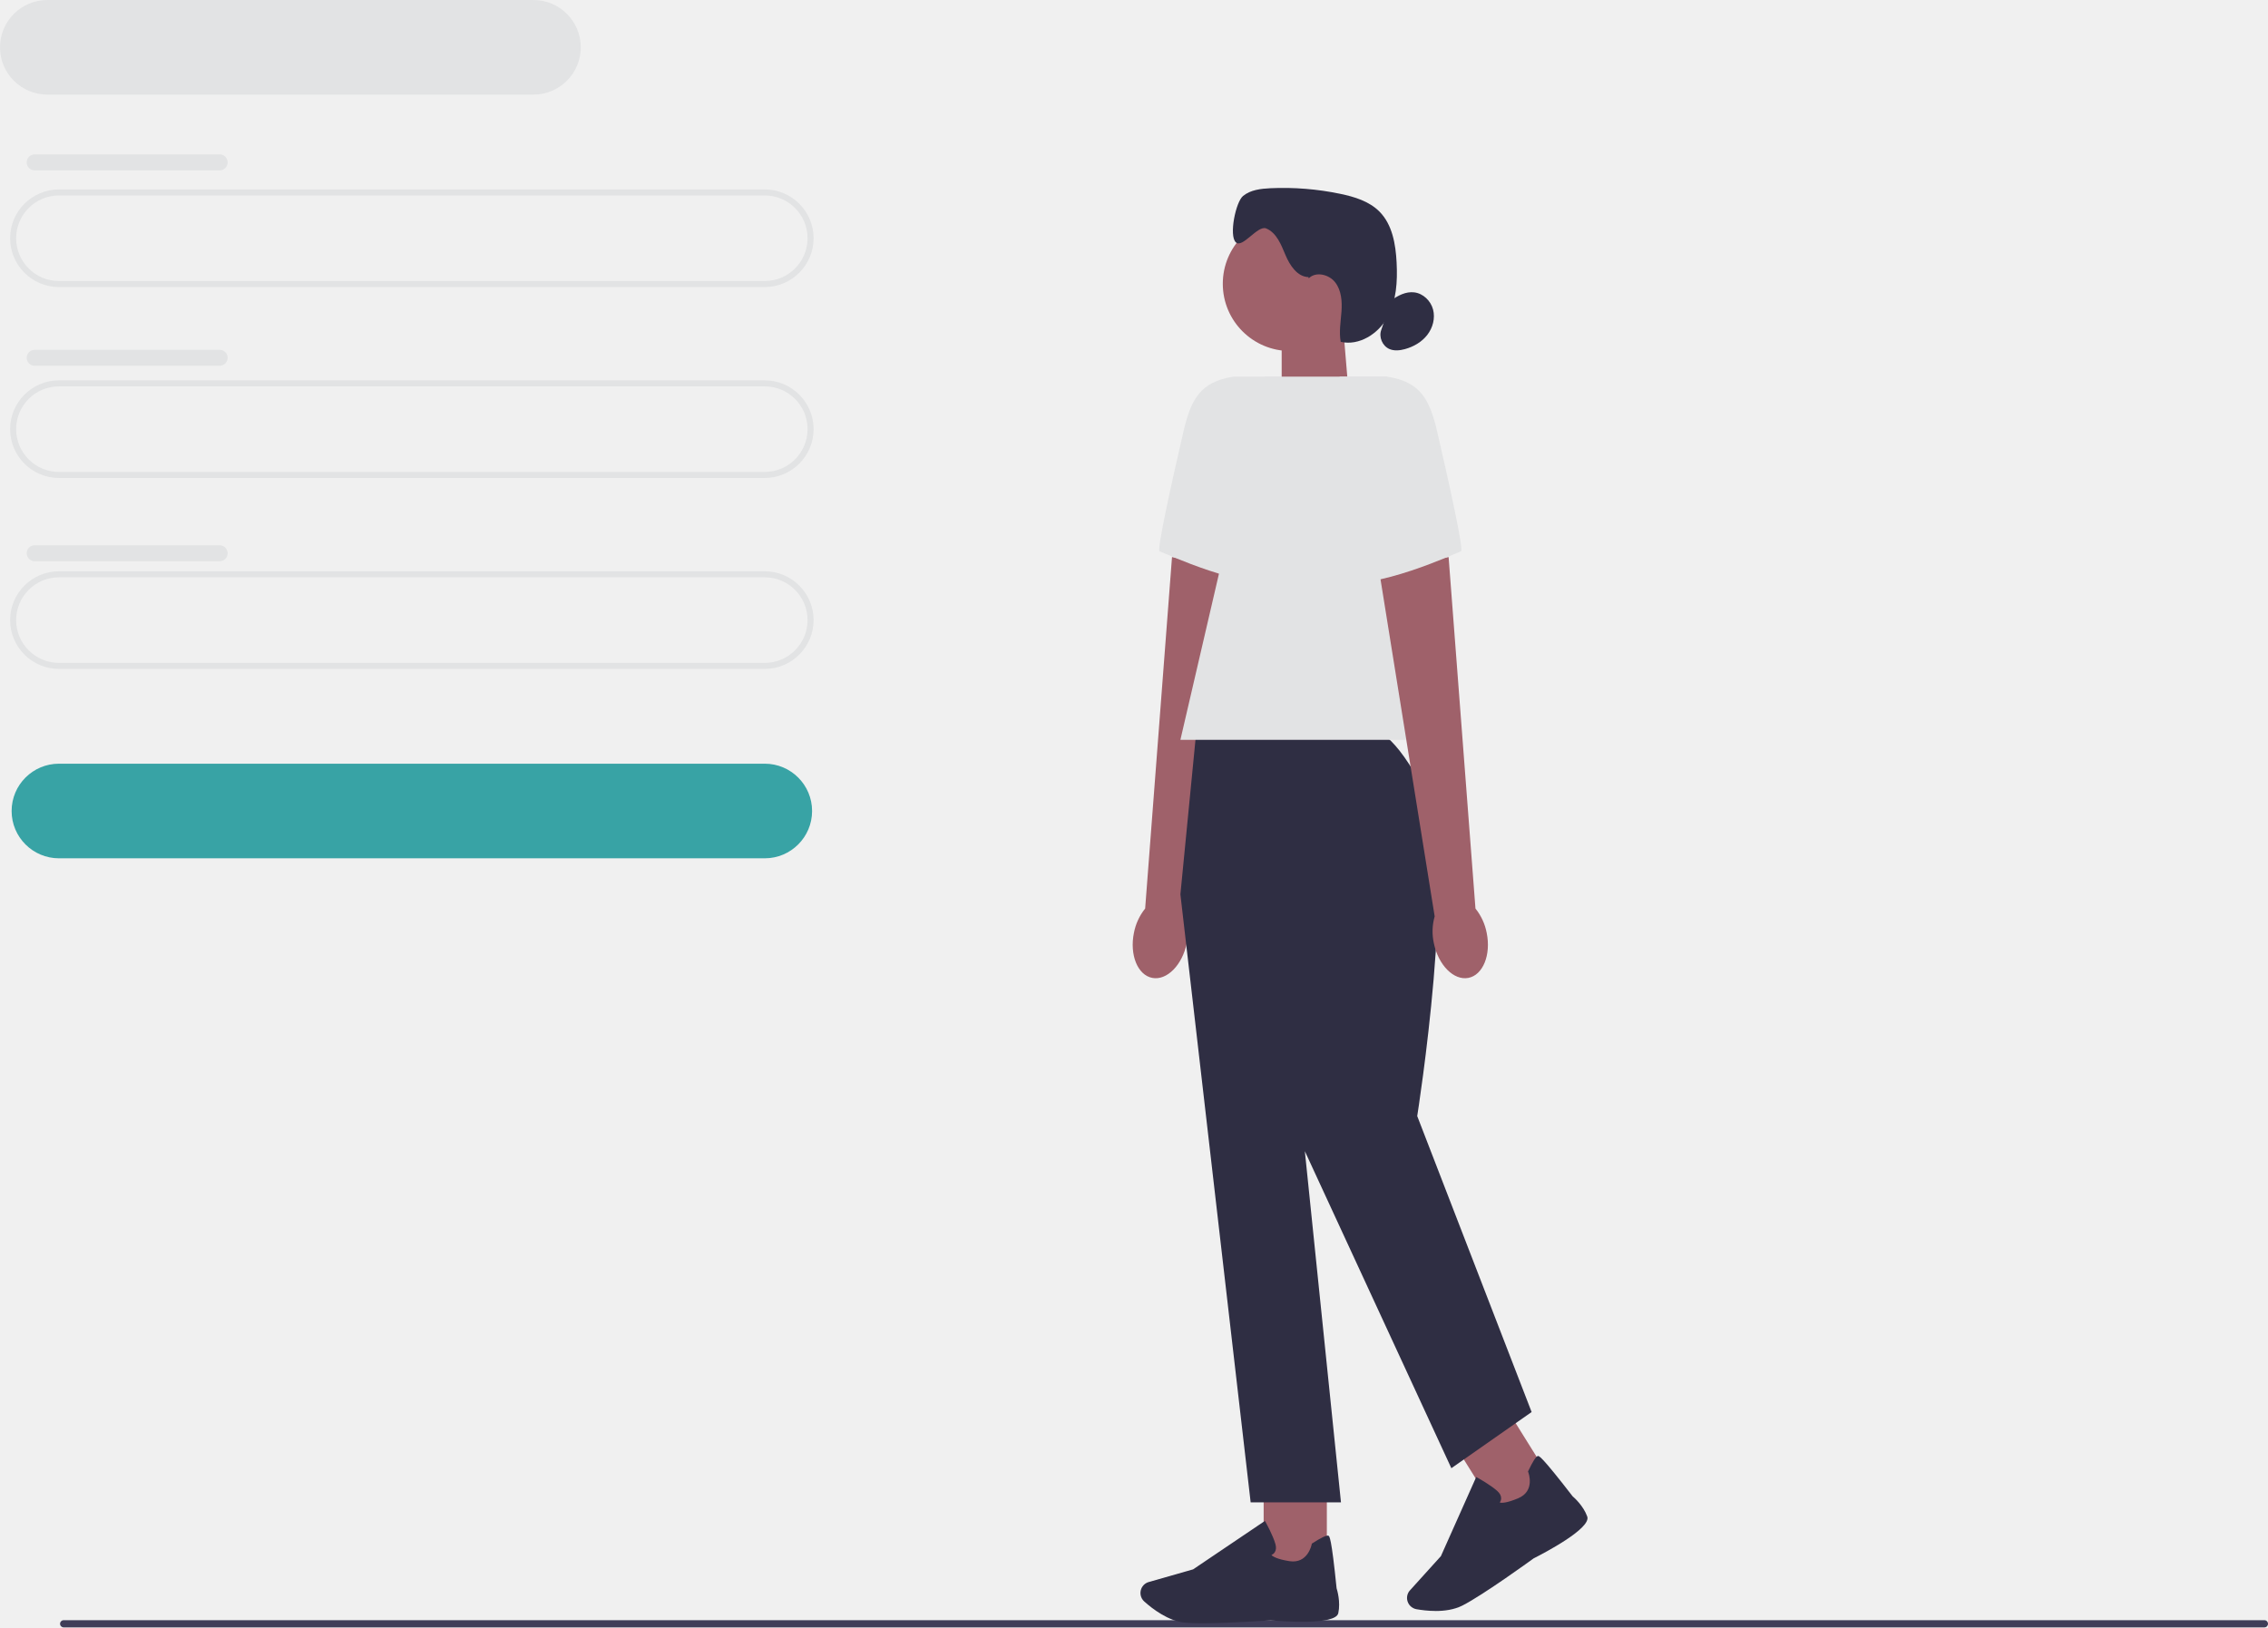
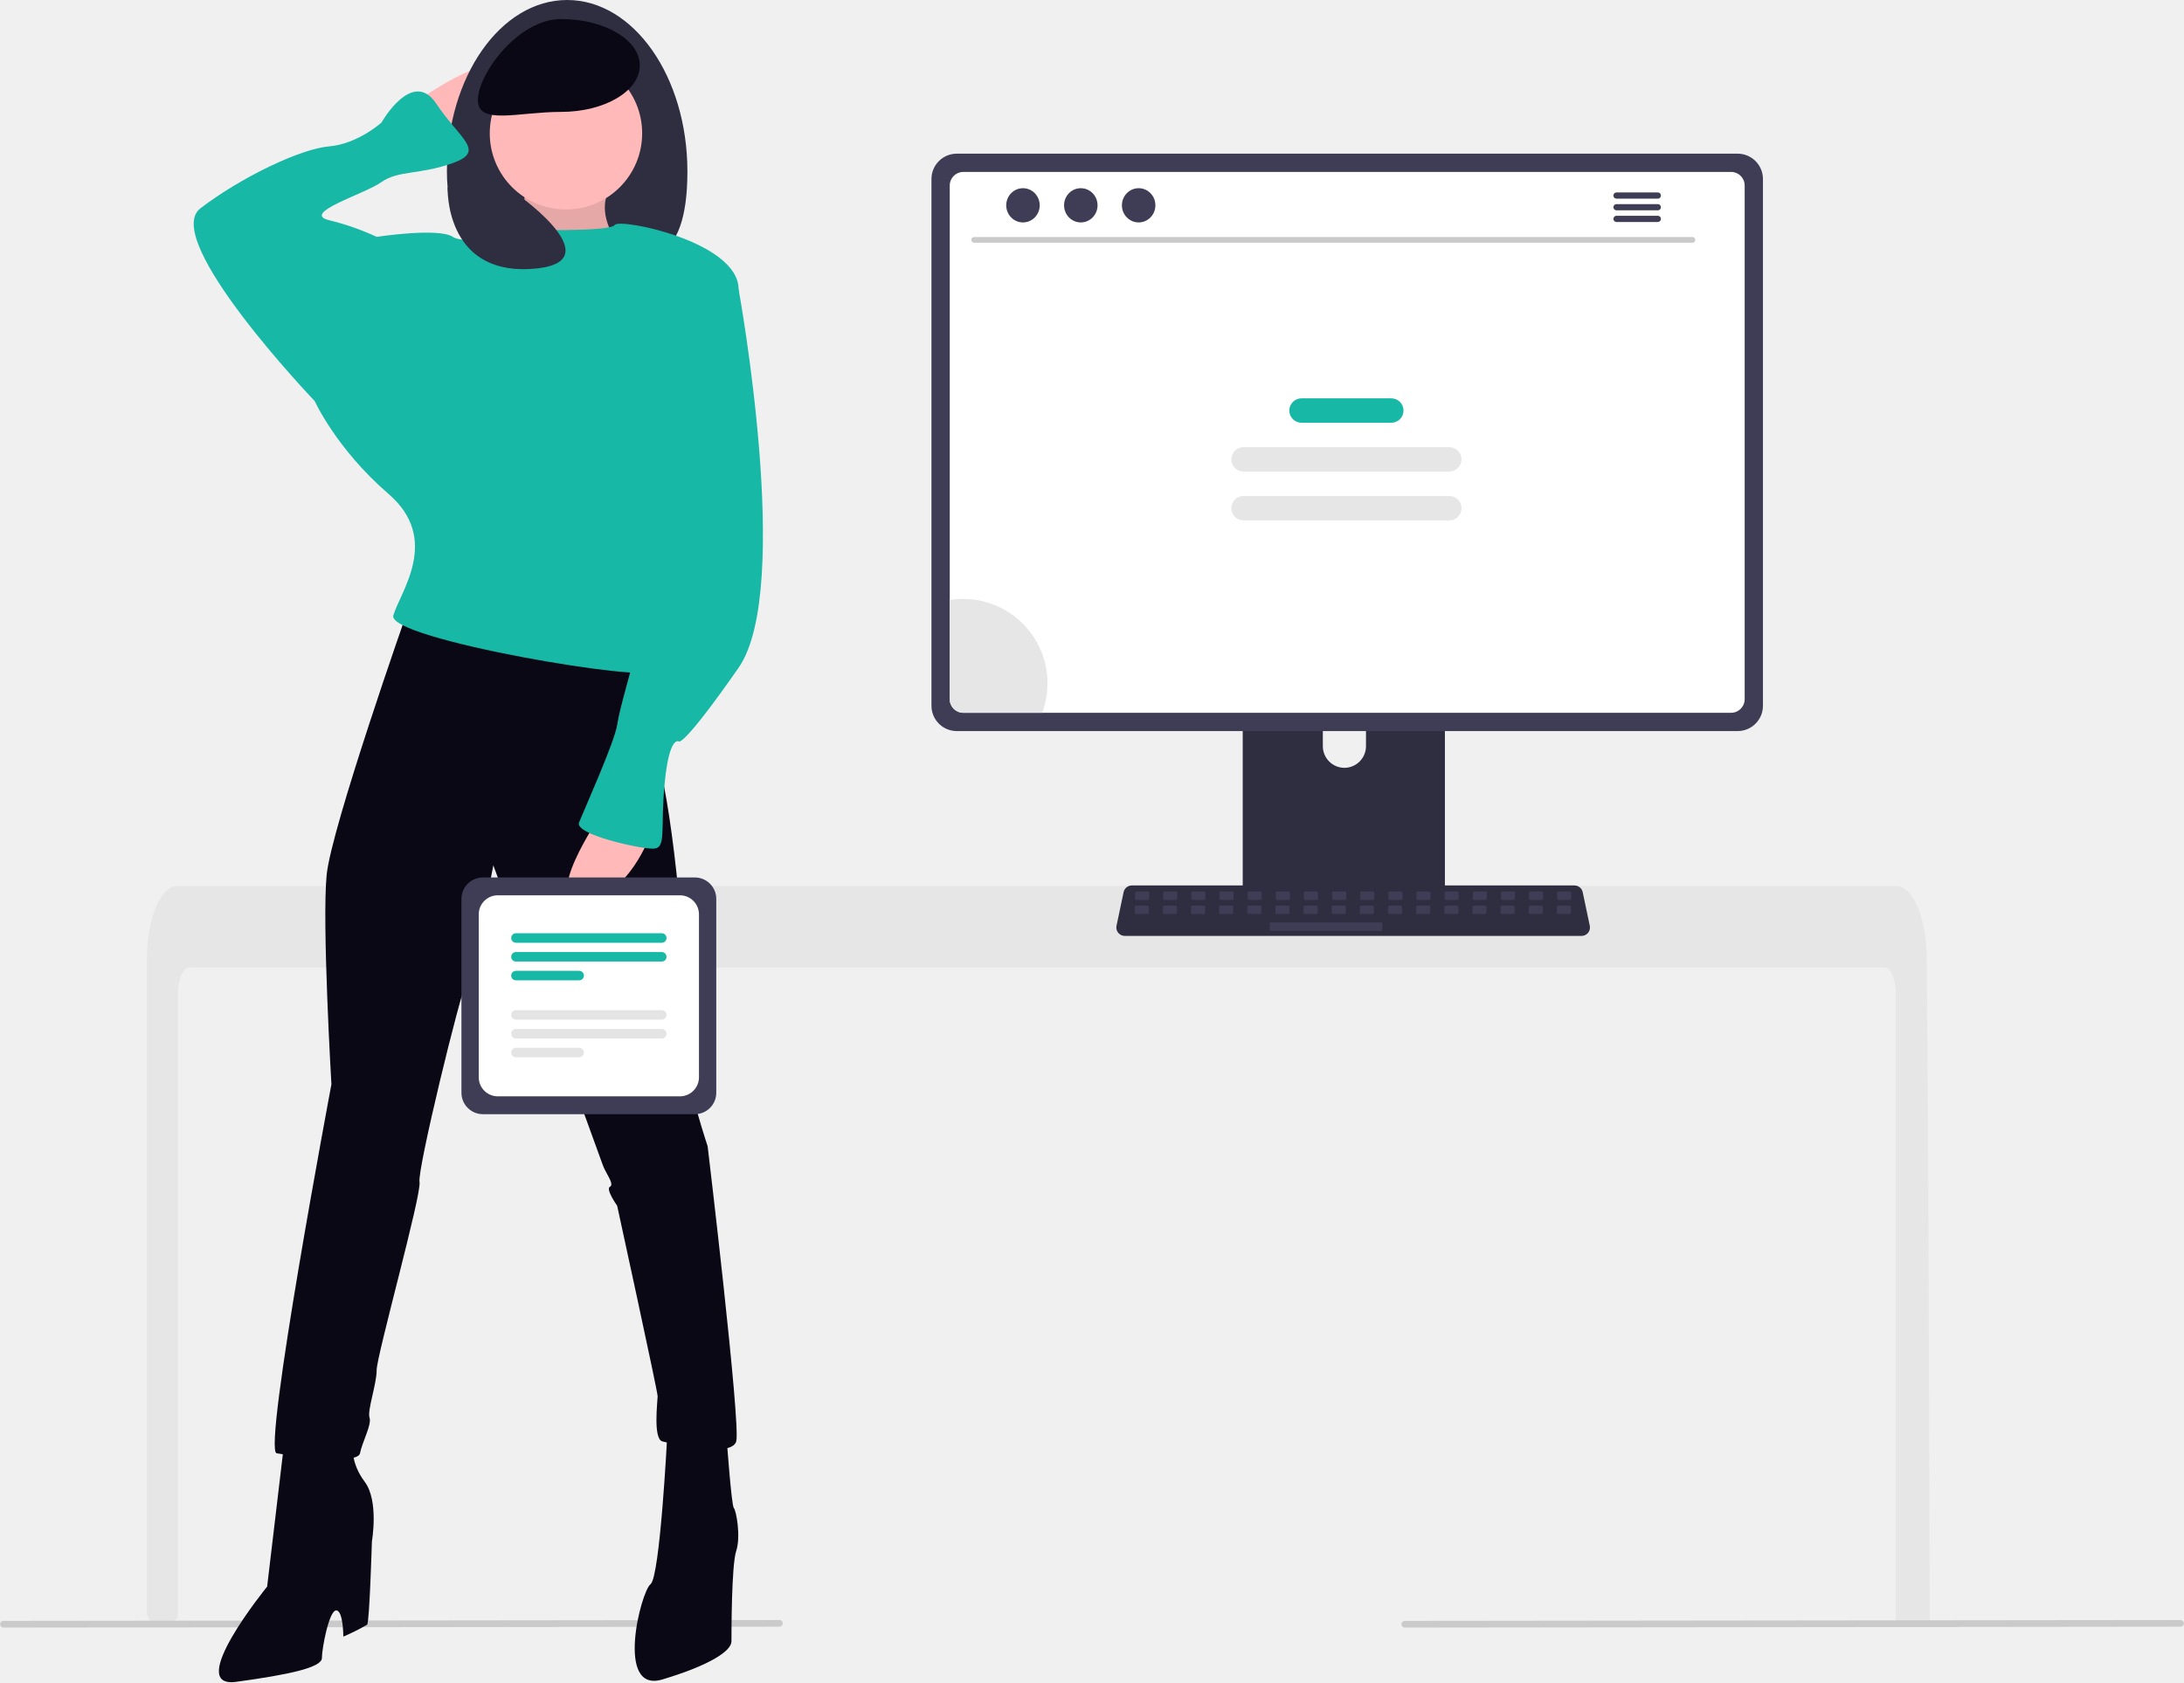
- <svg xmlns="http://www.w3.org/2000/svg" width="751.57" height="539.42" viewBox="0 0 751.57 539.42" role="img" artist="Katerina Limpitsouni" source="https://undraw.co/">
-   <path d="m19.9,538.23c0,.66.53,1.19,1.19,1.19h729.29c.66,0,1.19-.53,1.19-1.19s-.53-1.19-1.19-1.19H21.09c-.66,0-1.19.53-1.19,1.19Z" fill="#3f3d58" />
-   <path d="m253.43,95.15H19.53c-8.92,0-16.18-7.26-16.18-16.18s7.26-16.18,16.18-16.18h233.9c8.92,0,16.18,7.26,16.18,16.18s-7.26,16.18-16.18,16.18ZM19.53,64.79c-7.82,0-14.18,6.36-14.18,14.18s6.36,14.18,14.18,14.18h233.9c7.82,0,14.18-6.36,14.18-14.18s-6.36-14.18-14.18-14.18H19.53Z" fill="#e2e3e4" />
-   <path d="m253.43,284.5H19.53c-8.65,0-15.68-7.03-15.68-15.68s7.03-15.68,15.68-15.68h233.9c8.65,0,15.68,7.03,15.68,15.68s-7.03,15.68-15.68,15.68Z" fill="#38A3A5" />
-   <path d="m176.78,31.36H15.68C7.03,31.36,0,24.33,0,15.68S7.03,0,15.68,0h161.1c8.65,0,15.68,7.03,15.68,15.68s-7.03,15.68-15.68,15.68Z" fill="#e2e3e4" />
-   <path d="m253.43,158.43H19.53c-8.92,0-16.18-7.26-16.18-16.18s7.26-16.18,16.18-16.18h233.9c8.92,0,16.18,7.26,16.18,16.18s-7.26,16.18-16.18,16.18Zm-233.9-30.36c-7.82,0-14.18,6.36-14.18,14.18s6.36,14.18,14.18,14.18h233.9c7.82,0,14.18-6.36,14.18-14.18s-6.36-14.18-14.18-14.18H19.53Z" fill="#e2e3e4" />
-   <path d="m253.43,221.72H19.53c-8.92,0-16.18-7.26-16.18-16.18s7.26-16.18,16.18-16.18h233.9c8.92,0,16.18,7.26,16.18,16.18s-7.26,16.18-16.18,16.18Zm-233.9-30.36c-7.82,0-14.18,6.36-14.18,14.18s6.36,14.18,14.18,14.18h233.9c7.82,0,14.18-6.36,14.18-14.18s-6.36-14.18-14.18-14.18H19.53Z" fill="#e2e3e4" />
-   <path d="m11.49,51.17h61.3c1.46,0,2.65,1.18,2.65,2.65h0c0,1.46-1.19,2.65-2.65,2.65H11.49c-1.46,0-2.65-1.18-2.65-2.65h0c0-1.46,1.19-2.65,2.65-2.65Z" fill="#e2e3e4" />
-   <path d="m11.49,115.95h61.3c1.46,0,2.65,1.18,2.65,2.64h0c0,1.46-1.19,2.65-2.65,2.65H11.49c-1.46,0-2.65-1.18-2.65-2.64h0c0-1.46,1.19-2.65,2.65-2.65Z" fill="#e2e3e4" />
-   <path d="m11.49,180.74h61.3c1.46,0,2.65,1.18,2.65,2.65h0c0,1.46-1.19,2.64-2.65,2.64H11.49c-1.46,0-2.65-1.18-2.65-2.65h0c0-1.46,1.19-2.64,2.65-2.64Z" fill="#e2e3e4" />
-   <g>
-     <polygon points="447.08 132.26 424.72 139.62 424.72 107.43 445.01 107.43 447.08 132.26" fill="#9f616a" />
-     <circle cx="427.49" cy="94.06" r="22.28" fill="#9f616a" />
-     <path d="m433.61,91.85c-3.73-.11-6.18-3.88-7.63-7.32s-2.94-7.39-6.4-8.81c-2.83-1.16-7.82,6.69-10.05,4.6-2.33-2.18-.06-13.37,2.41-15.38,2.47-2.01,5.85-2.4,9.03-2.55,7.76-.36,15.57.27,23.18,1.86,4.71.98,9.55,2.46,12.95,5.86,4.3,4.32,5.4,10.83,5.71,16.92.32,6.23-.04,12.75-3.07,18.2s-9.37,9.47-15.45,8.08c-.61-3.3.01-6.69.25-10.05.23-3.35-.01-6.97-2.06-9.64-2.04-2.67-6.42-3.73-8.8-1.36" fill="#2f2e43" />
-     <path d="m461.02,99.57c2.23-1.63,4.9-3,7.64-2.66,2.96.36,5.47,2.8,6.23,5.69s-.09,6.07-1.93,8.43c-1.83,2.36-4.56,3.92-7.44,4.7-1.67.45-3.5.64-5.09-.04-2.34-1.01-3.61-4-2.69-6.38" fill="#2f2e43" />
-     <g>
-       <path id="uuid-00bc58e7-734f-4d7c-a085-03c0cd267642-1293" d="m375.76,309.2c-1.49,7.32,1.24,14.01,6.08,14.94s9.97-4.26,11.45-11.58c.63-2.92.53-5.94-.29-8.82l18.43-114.75-23.05-4.34-8.9,116.5c-1.89,2.36-3.16,5.12-3.72,8.06h0Z" fill="#9f616a" />
-       <path d="m424.48,124.85h-15.73c-11.12,1.69-14.14,7.62-16.67,18.58-3.86,16.72-8.79,38.98-7.81,39.31,1.57.52,28.35,13.12,42,10.24l-1.79-68.13h0Z" fill="#e2e3e4" />
+ <svg xmlns="http://www.w3.org/2000/svg" width="776.131" height="597.953" viewBox="0 0 776.131 597.953" role="img" artist="Katerina Limpitsouni" source="https://undraw.co/">
+   <g id="Group_250" data-name="Group 250" transform="translate(-588.934 -261.267)">
+     <path id="Path_4007-197" data-name="Path 4007" d="M902.658,524.88c0-5.36-1.8-9.71-4.01-9.72H296.158c-2.22.01-4.01,4.36-4.02,9.72V745.523a2,2,0,0,1-1.809,1.994q-2.425.233-4.851.433c-.04,0-.08.01-.12.01-.88.08-1.76.14-2.64.21h-.01q-.679-1.255-1.342-2.533a2.011,2.011,0,0,1-.228-.929V512.27c0-1.48.06-2.97.16-4.44a56.881,56.881,0,0,1,.75-6.02c1.69-9.29,5.51-15.58,9.85-15.6h611a4.682,4.682,0,0,1,1.84.39,7.174,7.174,0,0,1,2.27,1.59,14.068,14.068,0,0,1,2.23,3.05c2.14,3.77,3.67,9.39,4.21,15.93,0,.06.01.12.01.18.14,1.62.21,3.27.2,4.92l.14,21.43.09,12.78.27,40.1.1,14.24.44,146.2h0a2,2,0,0,1-2,2h-8.04a2,2,0,0,1-2-2Z" transform="translate(360 90)" fill="#e6e6e6" />
+     <path id="Path_4018-198" data-name="Path 4018" d="M738.942,385.934H674.023a3.464,3.464,0,0,0-3.459,3.467V491.955H742.41V389.4a3.466,3.466,0,0,0-3.468-3.467ZM706.7,444.2a7.7,7.7,0,0,1-7.666-7.666V424.71a7.666,7.666,0,1,1,15.332,0v11.829A7.7,7.7,0,0,1,706.7,444.2Z" transform="translate(360 90)" fill="#2f2e41" />
+     <path id="Path_4019-199" data-name="Path 4019" d="M670.341,488.675v9.894a1.938,1.938,0,0,0,1.934,1.934H740.7a1.944,1.944,0,0,0,1.934-1.934v-9.894Z" transform="translate(360 90)" fill="#3f3d56" />
+     <path id="Path_4020-200" data-name="Path 4020" d="M846.443,225.888h-277.5a9.008,9.008,0,0,0-8.994,8.994V422.144a9,9,0,0,0,8.994,8.994h277.5a9,9,0,0,0,8.994-8.994V234.882A9.008,9.008,0,0,0,846.443,225.888Z" transform="translate(360 90)" fill="#3f3d56" />
+     <path id="Path_4021-201" data-name="Path 4021" d="M844.126,232.384H571.256a4.821,4.821,0,0,0-4.81,4.82v182.62a4.818,4.818,0,0,0,4.81,4.81h272.87a4.818,4.818,0,0,0,4.81-4.81V237.2a4.82,4.82,0,0,0-4.81-4.82Z" transform="translate(360 90)" fill="#fff" />
+     <path id="Path_4022-202" data-name="Path 4022" d="M790.976,503.947H628.633a2.986,2.986,0,0,1-2.922-3.6l2.519-11.964a3,3,0,0,1,2.922-2.371H788.457a3,3,0,0,1,2.922,2.371l2.519,11.964a2.986,2.986,0,0,1-2.922,3.6Z" transform="translate(360 90)" fill="#2f2e41" />
+     <rect id="Rectangle_846" data-name="Rectangle 846" width="5" height="3" rx="0.488" transform="translate(992.305 578.165)" fill="#3f3d56" />
+     <rect id="Rectangle_847" data-name="Rectangle 847" width="5" height="3" rx="0.488" transform="translate(1002.305 578.165)" fill="#3f3d56" />
+     <rect id="Rectangle_848" data-name="Rectangle 848" width="5" height="3" rx="0.488" transform="translate(1012.305 578.165)" fill="#3f3d56" />
+     <rect id="Rectangle_849" data-name="Rectangle 849" width="5" height="3" rx="0.488" transform="translate(1022.305 578.165)" fill="#3f3d56" />
+     <rect id="Rectangle_850" data-name="Rectangle 850" width="5" height="3" rx="0.488" transform="translate(1032.305 578.165)" fill="#3f3d56" />
+     <rect id="Rectangle_851" data-name="Rectangle 851" width="5" height="3" rx="0.488" transform="translate(1042.305 578.165)" fill="#3f3d56" />
+     <rect id="Rectangle_852" data-name="Rectangle 852" width="5" height="3" rx="0.488" transform="translate(1052.305 578.165)" fill="#3f3d56" />
+     <rect id="Rectangle_853" data-name="Rectangle 853" width="5" height="3" rx="0.488" transform="translate(1062.305 578.165)" fill="#3f3d56" />
+     <rect id="Rectangle_854" data-name="Rectangle 854" width="5" height="3" rx="0.488" transform="translate(1072.305 578.165)" fill="#3f3d56" />
+     <rect id="Rectangle_855" data-name="Rectangle 855" width="5" height="3" rx="0.488" transform="translate(1082.305 578.165)" fill="#3f3d56" />
+     <rect id="Rectangle_856" data-name="Rectangle 856" width="5" height="3" rx="0.488" transform="translate(1092.305 578.165)" fill="#3f3d56" />
+     <rect id="Rectangle_857" data-name="Rectangle 857" width="5" height="3" rx="0.488" transform="translate(1102.305 578.165)" fill="#3f3d56" />
+     <rect id="Rectangle_858" data-name="Rectangle 858" width="5" height="3" rx="0.488" transform="translate(1112.305 578.165)" fill="#3f3d56" />
+     <rect id="Rectangle_859" data-name="Rectangle 859" width="5" height="3" rx="0.488" transform="translate(1122.305 578.165)" fill="#3f3d56" />
+     <rect id="Rectangle_860" data-name="Rectangle 860" width="5" height="3" rx="0.488" transform="translate(1132.305 578.165)" fill="#3f3d56" />
+     <rect id="Rectangle_861" data-name="Rectangle 861" width="5" height="3" rx="0.488" transform="translate(1142.305 578.165)" fill="#3f3d56" />
+     <rect id="Rectangle_862" data-name="Rectangle 862" width="5" height="3" rx="0.488" transform="translate(992.187 583.165)" fill="#3f3d56" />
+     <rect id="Rectangle_863" data-name="Rectangle 863" width="5" height="3" rx="0.488" transform="translate(1002.187 583.165)" fill="#3f3d56" />
+     <rect id="Rectangle_864" data-name="Rectangle 864" width="5" height="3" rx="0.488" transform="translate(1012.187 583.165)" fill="#3f3d56" />
+     <rect id="Rectangle_865" data-name="Rectangle 865" width="5" height="3" rx="0.488" transform="translate(1022.187 583.165)" fill="#3f3d56" />
+     <rect id="Rectangle_866" data-name="Rectangle 866" width="5" height="3" rx="0.488" transform="translate(1032.187 583.165)" fill="#3f3d56" />
+     <rect id="Rectangle_867" data-name="Rectangle 867" width="5" height="3" rx="0.488" transform="translate(1042.187 583.165)" fill="#3f3d56" />
+     <rect id="Rectangle_868" data-name="Rectangle 868" width="5" height="3" rx="0.488" transform="translate(1052.187 583.165)" fill="#3f3d56" />
+     <rect id="Rectangle_869" data-name="Rectangle 869" width="5" height="3" rx="0.488" transform="translate(1062.187 583.165)" fill="#3f3d56" />
+     <rect id="Rectangle_870" data-name="Rectangle 870" width="5" height="3" rx="0.488" transform="translate(1072.187 583.165)" fill="#3f3d56" />
+     <rect id="Rectangle_871" data-name="Rectangle 871" width="5" height="3" rx="0.488" transform="translate(1082.187 583.165)" fill="#3f3d56" />
+     <rect id="Rectangle_872" data-name="Rectangle 872" width="5" height="3" rx="0.488" transform="translate(1092.187 583.165)" fill="#3f3d56" />
+     <rect id="Rectangle_873" data-name="Rectangle 873" width="5" height="3" rx="0.488" transform="translate(1102.187 583.165)" fill="#3f3d56" />
+     <rect id="Rectangle_874" data-name="Rectangle 874" width="5" height="3" rx="0.488" transform="translate(1112.187 583.165)" fill="#3f3d56" />
+     <rect id="Rectangle_875" data-name="Rectangle 875" width="5" height="3" rx="0.488" transform="translate(1122.187 583.165)" fill="#3f3d56" />
+     <rect id="Rectangle_876" data-name="Rectangle 876" width="5" height="3" rx="0.488" transform="translate(1132.187 583.165)" fill="#3f3d56" />
+     <rect id="Rectangle_877" data-name="Rectangle 877" width="5" height="3" rx="0.488" transform="translate(1142.187 583.165)" fill="#3f3d56" />
+     <rect id="Rectangle_878" data-name="Rectangle 878" width="40" height="3" rx="0.488" transform="translate(1040.187 589.165)" fill="#3f3d56" />
+     <path id="Path_4023-203" data-name="Path 4023" d="M825.334,732.182l-7.71-12.39-1.54,7.08c-.27,1.24-.54,2.5-.79,3.75-2.19-1.87-4.52-3.6-6.8-5.26q-10.5-7.62-20.99-15.26l2.19,12.7c1.35,7.82,2.76,15.8,6.1,22.95.37.81.77,1.61,1.2,2.39h32.54a10.5,10.5,0,0,0,.54-2.24.767.767,0,0,0,.01-.15C830.594,740.9,827.914,736.332,825.334,732.182Z" transform="translate(360 90)" fill="#f0f0f0" />
+     <path id="Path_4024-204" data-name="Path 4024" d="M385.334,732.182l-7.71-12.39-1.54,7.08c-.27,1.24-.54,2.5-.79,3.75-2.19-1.87-4.52-3.6-6.8-5.26q-10.5-7.62-20.99-15.26l2.19,12.7c1.35,7.82,2.76,15.8,6.1,22.95.37.81.77,1.61,1.2,2.39h32.54a10.488,10.488,0,0,0,.54-2.24.774.774,0,0,0,.01-.15C390.594,740.9,387.914,736.332,385.334,732.182Z" transform="translate(394 90)" fill="#f0f0f0" />
+     <path id="Path_4025-205" data-name="Path 4025" d="M1003.875,749.5l-275.75.307a1.191,1.191,0,0,1,0-2.381l275.75-.307a1.191,1.191,0,0,1,0,2.381Z" transform="translate(360 90)" fill="#cacaca" />
+     <path id="Path_4026-206" data-name="Path 4026" d="M830.41,257.545H575.086a1.016,1.016,0,0,1,0-2.031H830.41a1.016,1.016,0,0,1,0,2.031Z" transform="translate(360 90)" fill="#cacaca" />
+     <ellipse id="Ellipse_687" data-name="Ellipse 687" cx="5.95" cy="6.083" rx="5.95" ry="6.083" transform="translate(946.517 328.165)" fill="#3f3d56" />
+     <ellipse id="Ellipse_688" data-name="Ellipse 688" cx="5.95" cy="6.083" rx="5.95" ry="6.083" transform="translate(967.072 328.165)" fill="#3f3d56" />
+     <ellipse id="Ellipse_689" data-name="Ellipse 689" cx="5.95" cy="6.083" rx="5.95" ry="6.083" transform="translate(987.628 328.165)" fill="#3f3d56" />
+     <path id="Path_4027-207" data-name="Path 4027" d="M818.033,239.672h-14.6a1.106,1.106,0,1,0,0,2.211h14.6a1.106,1.106,0,1,0,0-2.211Z" transform="translate(360 90)" fill="#3f3d56" />
+     <path id="Path_4028-208" data-name="Path 4028" d="M818.033,243.822h-14.6a1.106,1.106,0,1,0,0,2.211h14.6a1.106,1.106,0,1,0,0-2.211Z" transform="translate(360 90)" fill="#3f3d56" />
+     <path id="Path_4029-209" data-name="Path 4029" d="M818.033,247.967h-14.6a1.106,1.106,0,1,0,0,2.211h14.6a1.106,1.106,0,1,0,0-2.211Z" transform="translate(360 90)" fill="#3f3d56" />
+     <rect id="Rectangle_879" data-name="Rectangle 879" width="40.582" height="8.678" rx="4.339" transform="translate(1047.12 402.863)" fill="#17B8A6" />
+     <rect id="Rectangle_880" data-name="Rectangle 880" width="81.802" height="8.678" rx="4.339" transform="translate(1026.51 420.22)" fill="#e6e6e6" />
+     <rect id="Rectangle_881" data-name="Rectangle 881" width="81.802" height="8.678" rx="4.339" transform="translate(1026.51 437.575)" fill="#e6e6e6" />
+     <path id="Path_4030-210" data-name="Path 4030" d="M601.186,414.164a29.815,29.815,0,0,1-1.88,10.47h-28.05a4.818,4.818,0,0,1-4.81-4.81v-35.28a29.634,29.634,0,0,1,4.74-.38,30,30,0,0,1,30,30Z" transform="translate(360 90)" fill="#e6e6e6" />
+     <path id="Path_4041-211" data-name="Path 4041" d="M471.875,749.5l-275.75.307a1.191,1.191,0,0,1,0-2.381l275.75-.307a1.191,1.191,0,1,1,0,2.381Z" transform="translate(394 90)" fill="#cacaca" />
+     <g id="Group_65" data-name="Group 65" transform="translate(-17627.836 -2386.115)">
+       <path id="Path_1025-212" data-name="Path 1025" d="M833.659,275.919s27.078-19.462,30.463-10.154S843.813,292,843.813,292Z" transform="translate(17531.352 2407.426)" fill="#ffb9b9" />
+       <path id="Path_1026-213" data-name="Path 1026" d="M926.005,309.017c0,33.648-14.487,34.693-38.087,34.693s-47.377-1.045-47.377-34.693,19.132-60.925,42.732-60.925S926.005,275.369,926.005,309.017Z" transform="translate(17535.047 2399.29)" fill="#2f2e41" />
+       <path id="Path_1027-214" data-name="Path 1027" d="M863.722,288.248s3.385,25.385-12.693,27.078,52.463,6.769,52.463,6.769-17.77-16.077-8.462-28.77S863.722,288.248,863.722,288.248Z" transform="translate(17539.367 2419.636)" fill="#ffb9b9" />
+       <path id="Path_1028-215" data-name="Path 1028" d="M863.722,288.248s3.385,25.385-12.693,27.078,52.463,6.769,52.463,6.769-17.77-16.077-8.462-28.77S863.722,288.248,863.722,288.248Z" transform="translate(17539.367 2419.636)" opacity="0.1" />
+       <path id="Path_1029-216" data-name="Path 1029" d="M810.888,582.551l-5.923,49.925s-29.616,36.386-11,33.847,30.462-5.077,30.462-8.462,2.539-16.924,5.077-16.924,2.539,9.308,2.539,9.308a78.288,78.288,0,0,0,8.462-4.231c.846-.846,1.692-29.616,1.692-29.616s2.539-14.385-2.539-21.154-4.231-12.693-4.231-12.693Z" transform="translate(17506.736 2578.886)" fill="#090814" />
+       <path id="Path_1030-217" data-name="Path 1030" d="M895.5,580.349s-2.539,49.924-5.923,52.463-12.693,38.924,4.231,33.847,24.539-10.154,24.539-13.539,0-27.078,1.692-32.155,0-14.385-.846-15.231-2.539-24.539-2.539-24.539Z" transform="translate(17558.363 2577.703)" fill="#090814" />
+       <path id="Path_1031-218" data-name="Path 1031" d="M847.958,389.308s-27.078,77-28.77,93.926S820.88,557.7,820.88,557.7,796.341,688.01,801.418,688.856s28.77,4.231,29.616,0,4.231-10.154,3.385-12.693,2.539-11.847,2.539-16.924,16.077-62.617,15.231-66.848,14.385-66.848,16.924-71.925,9.308-40.617,9.308-40.617S916.5,583.93,917.345,586.468s4.231,6.769,2.539,7.616,2.539,6.769,2.539,6.769,14.385,66,14.385,67.694-1.692,15.231,1.692,16.078,24.539,5.923,26.232,0S954.577,579.7,954.577,579.7s-14.385-43.155-10.154-54.156-4.231-77-7.616-82.079-4.231-35.54-4.231-35.54Z" transform="translate(17513.668 2475.119)" fill="#090814" />
+       <circle id="Ellipse_178" data-name="Ellipse 178" cx="27.078" cy="27.078" r="27.078" transform="translate(18390.82 2667.691)" fill="#ffb9b9" />
+       <path id="Path_1032-219" data-name="Path 1032" d="M884.449,301.966s30.462.846,32.155-1.692,44,5.923,44,22.847-24.539,82.926-24.539,82.926-9.308,47.386-6.769,52.463-93.926-11-91.387-19.462,16.924-27.078-1.692-43.155-26.232-33-26.232-33l22-58.386s22-3.385,27.078,0S884.449,301.966,884.449,301.966Z" transform="translate(17518.639 2427.072)" fill="#17B8A6" />
+       <path id="Path_1033-220" data-name="Path 1033" d="M830.937,383.546l-5.923-4.231s-55-57.54-40.617-68.541,35.54-21.154,45.694-22,18.616-8.462,18.616-8.462,11-19.462,19.462-6.769,17.77,16.924,5.923,21.155-19.462,2.538-25.385,6.769-28.77,11-18.616,13.539a90.82,90.82,0,0,1,16.923,5.923l11,19.462Z" transform="translate(17503.611 2410.648)" fill="#17B8A6" />
+       <path id="Path_1034-221" data-name="Path 1034" d="M880.174,436.655s-22,32.155-5.923,30.462,23.693-23.693,23.693-23.693Z" transform="translate(17549.992 2500.544)" fill="#ffb9b9" />
+       <path id="Path_1035-222" data-name="Path 1035" d="M921.9,312.231l5.923,4.231s19.462,106.619,0,134.543-21.154,26.231-21.154,26.231-3.385-2.539-5.077,14.385.846,23.693-4.231,23.693-27.924-5.077-26.232-9.308,12.693-28.77,13.539-34.693,5.077-19.462,6.77-27.078-7.616-11.847-3.385-27.924,10.154-44.848,10.154-50.771S921.9,312.231,921.9,312.231Z" transform="translate(17551.424 2433.731)" fill="#17B8A6" />
+       <path id="Path_1036-223" data-name="Path 1036" d="M905.238,269c0,9.113-12.5,16.5-27.924,16.5S847.7,290.38,847.7,281.267s14.194-28.77,29.616-28.77S905.238,259.884,905.238,269Z" transform="translate(17538.891 2401.655)" fill="#090814" />
+       <path id="Path_1037-224" data-name="Path 1037" d="M840.708,291.447s-1.14,30.675,29.343,28.983-4.119-26.221-4.119-26.221Z" transform="translate(17535.133 2422.571)" fill="#2f2e41" />
    </g>
-     <rect x="418.75" y="490.36" width="20.94" height="29.71" fill="#9f616a" />
-     <path d="m398.36,538.05c-2.2,0-4.16-.05-5.64-.19-5.56-.51-10.87-4.62-13.54-7.02-1.2-1.08-1.58-2.8-.96-4.28h0c.45-1.06,1.34-1.86,2.45-2.17l14.7-4.2,23.8-16.06.27.48c.1.18,2.44,4.39,3.22,7.23.3,1.08.22,1.98-.23,2.68-.31.48-.75.76-1.1.92.43.45,1.78,1.37,5.94,2.03,6.07.96,7.35-5.33,7.4-5.59l.04-.21.18-.12c2.89-1.86,4.67-2.71,5.28-2.53.38.11,1.02.31,2.75,17.44.17.54,1.38,4.48.56,8.25-.89,4.1-18.81,2.69-22.4,2.37-.1.01-13.52.97-22.71.97h0Z" fill="#2f2e43" />
-     <rect x="487.82" y="470.31" width="20.94" height="29.71" transform="translate(-181.25 337.18) rotate(-31.95)" fill="#9f616a" />
-     <path d="m475.72,533.98c-2.46,0-4.72-.3-6.33-.58-1.58-.28-2.82-1.54-3.08-3.12h0c-.18-1.14.15-2.29.93-3.14l10.25-11.34,11.7-26.22.48.26c.18.1,4.39,2.43,6.56,4.43.83.76,1.24,1.57,1.22,2.4-.01.58-.23,1.04-.45,1.37.6.16,2.23.22,6.11-1.42,5.66-2.39,3.42-8.41,3.32-8.66l-.08-.2.09-.19c1.47-3.11,2.52-4.77,3.14-4.94.39-.11,1.03-.28,11.56,13.35.43.36,3.54,3.07,4.84,6.7,1.41,3.95-14.54,12.24-17.75,13.86-.1.08-16.79,12.21-23.65,15.66-2.72,1.37-5.94,1.79-8.87,1.79h0Z" fill="#2f2e43" />
-     <path d="m455.11,241.91h-58.63l-5.32,54.54,23.28,201.52h29.93l-11.97-116.39,48.55,105.08,26.6-18.62-37.91-98.1s13.54-85.46,2.9-106.75c-10.64-21.28-17.43-21.28-17.43-21.28h0Z" fill="#2f2e43" />
-     <polygon points="484.28 245.23 391.16 245.23 419.1 124.85 459.67 124.85 484.28 245.23" fill="#e2e3e4" />
-     <path id="uuid-ece83039-1aa0-468e-a846-e0cb6ecd6032-1294" d="m492.66,309.2c1.49,7.32-1.24,14.01-6.08,14.94s-9.97-4.26-11.45-11.58c-.63-2.92-.53-5.94.29-8.82l-18.43-114.75,23.05-4.34,8.9,116.5c1.89,2.36,3.16,5.12,3.72,8.06h0Z" fill="#9f616a" />
-     <path d="m443.94,124.85h15.73c11.12,1.69,14.14,7.62,16.67,18.58,3.86,16.72,8.79,38.98,7.81,39.31-1.57.52-28.35,13.12-42,10.24l1.79-68.13h0Z" fill="#e2e3e4" />
+     <g id="Group_243" data-name="Group 243" transform="translate(-130.367 -8.246)">
+       <path id="Path_4010-225" data-name="Path 4010" d="M606.227,575.564H530.9a7.623,7.623,0,0,1-7.615-7.615V499.026a7.623,7.623,0,0,1,7.615-7.615h75.33a7.623,7.623,0,0,1,7.615,7.615v68.923A7.623,7.623,0,0,1,606.227,575.564Z" transform="translate(360 90)" fill="#3f3d56" />
+       <path id="Path_4011-226" data-name="Path 4011" d="M601.272,569.568h-64.74a6.769,6.769,0,0,1-6.761-6.761V504.869a6.769,6.769,0,0,1,6.761-6.761h64.74a6.769,6.769,0,0,1,6.761,6.761v57.938a6.769,6.769,0,0,1-6.761,6.761Z" transform="translate(359.66 89.65)" fill="#fff" />
+       <path id="Path_4012-227" data-name="Path 4012" d="M595.45,515.721H543.627a1.69,1.69,0,0,1,0-3.38H595.45a1.69,1.69,0,0,1,0,3.38Z" transform="translate(359.024 88.905)" fill="#17B8A6" />
+       <path id="Path_4013-228" data-name="Path 4013" d="M595.45,522.768H543.627a1.69,1.69,0,1,1,0-3.38H595.45a1.69,1.69,0,0,1,0,3.38Z" transform="translate(359.024 88.536)" fill="#17B8A6" />
+       <path id="Path_4014-229" data-name="Path 4014" d="M566.091,529.815H543.627a1.69,1.69,0,1,1,0-3.38h22.464a1.69,1.69,0,0,1,0,3.38Z" transform="translate(359.024 88.167)" fill="#17B8A6" />
+       <path id="Path_4015-230" data-name="Path 4015" d="M595.45,544.575H543.627a1.69,1.69,0,0,1,0-3.38H595.45a1.69,1.69,0,0,1,0,3.38Z" transform="translate(359.024 87.395)" fill="#e4e4e4" />
+       <path id="Path_4016-231" data-name="Path 4016" d="M595.45,551.622H543.627a1.69,1.69,0,1,1,0-3.38H595.45a1.69,1.69,0,0,1,0,3.38Z" transform="translate(359.024 87.026)" fill="#e4e4e4" />
+       <path id="Path_4017-232" data-name="Path 4017" d="M566.091,558.669H543.627a1.69,1.69,0,1,1,0-3.38h22.464a1.69,1.69,0,0,1,0,3.38Z" transform="translate(359.024 86.657)" fill="#e4e4e4" />
+     </g>
  </g>
</svg>
